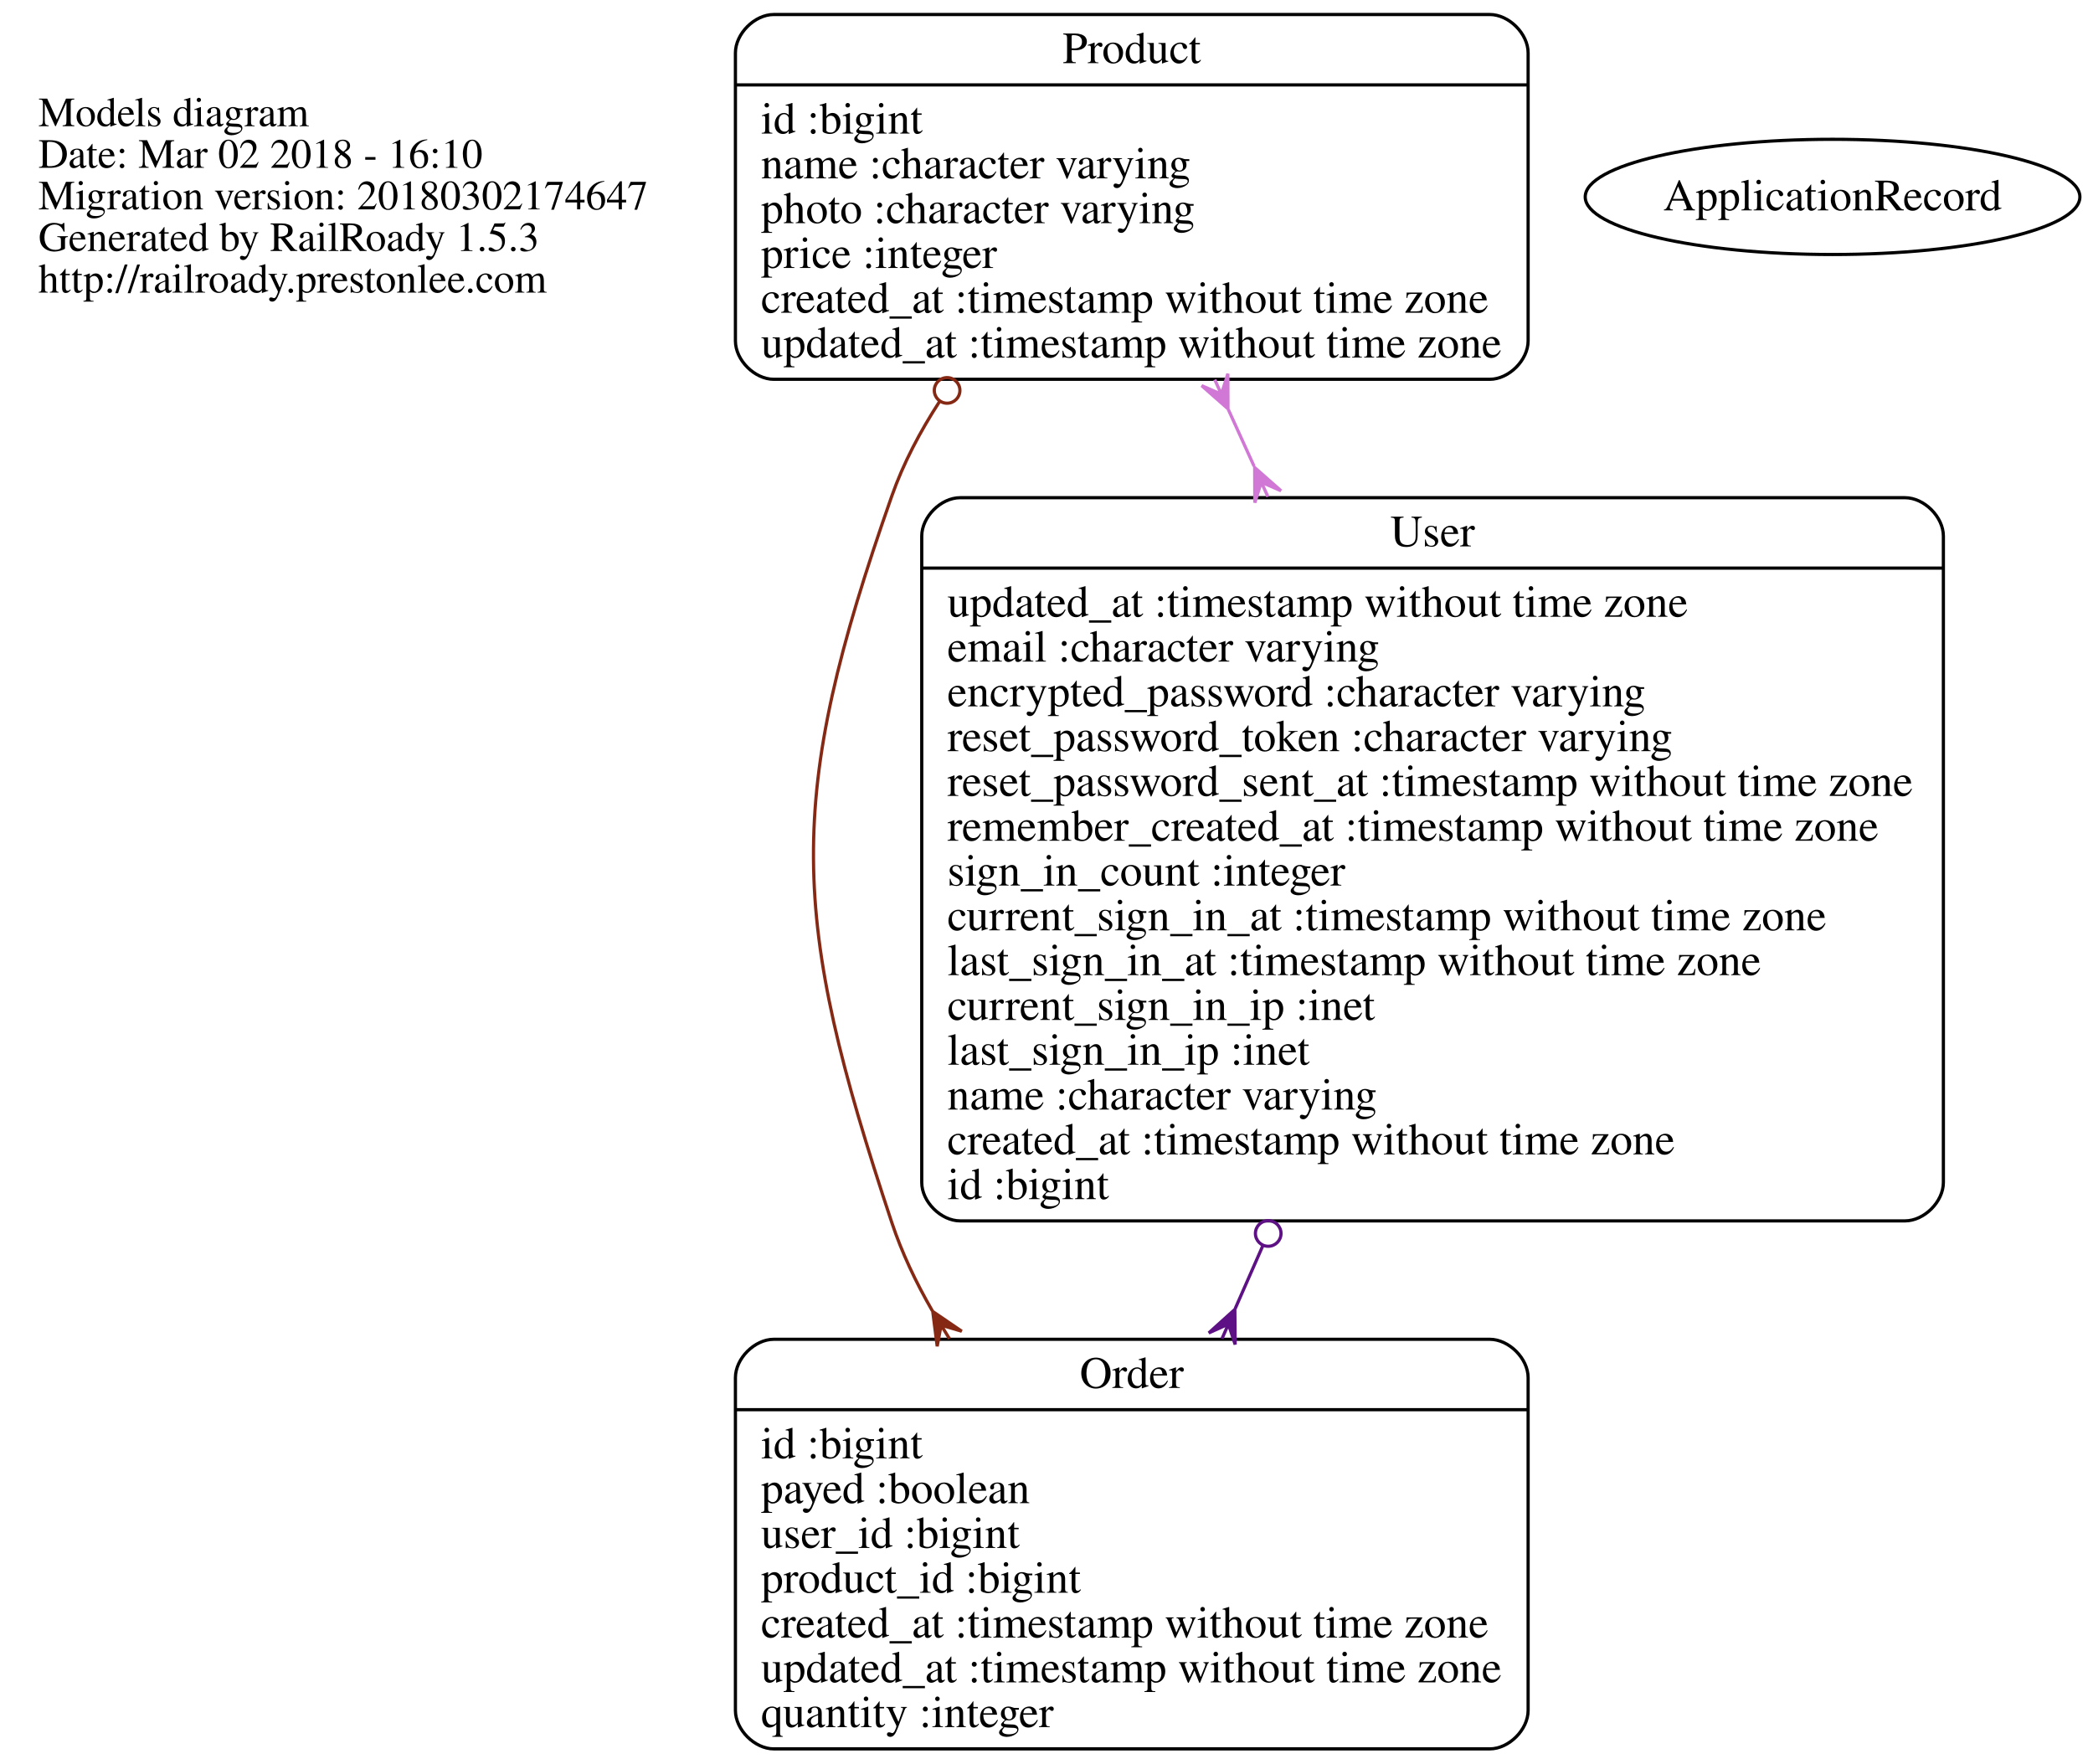
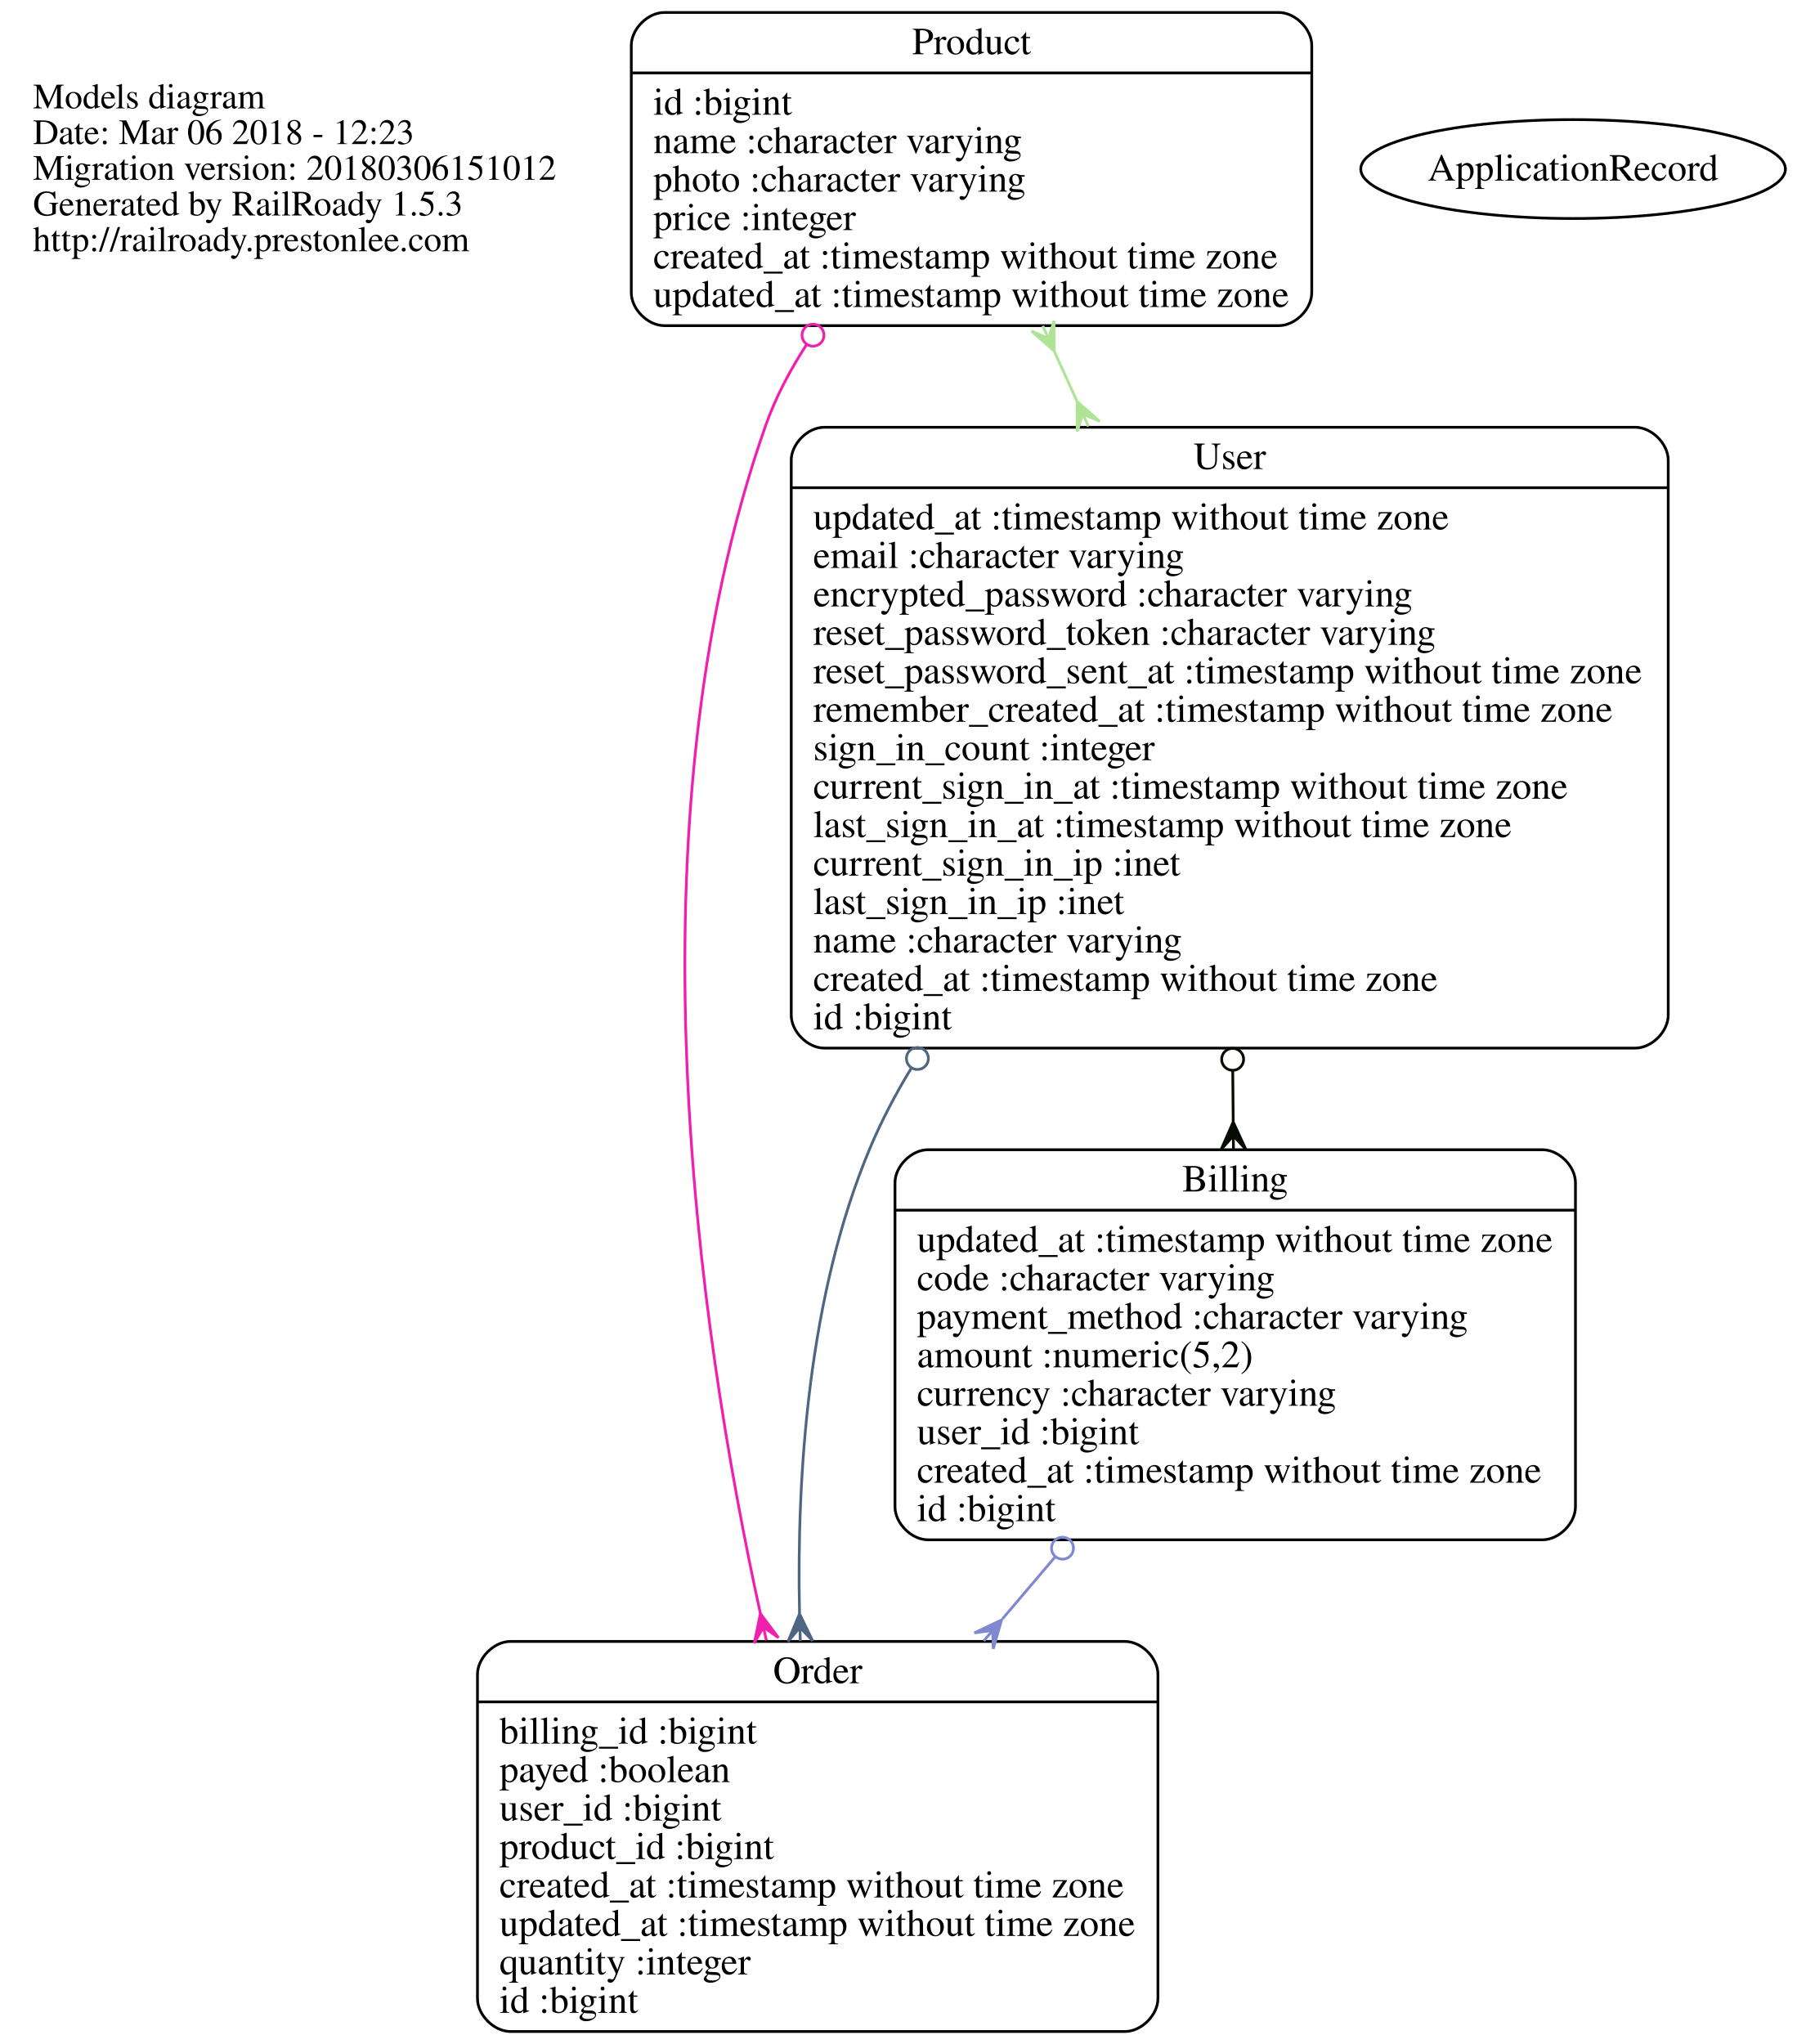
- <svg xmlns="http://www.w3.org/2000/svg" width="654pt" height="551pt" viewBox="0.00 0.00 654.08 551.00">
-   <g id="graph0" class="graph" transform="scale(1 1) rotate(0) translate(4 547)">
-     <polygon fill="transparent" stroke="transparent" points="-4,4 -4,-547 650.083,-547 650.083,4 -4,4" />
+ <svg xmlns="http://www.w3.org/2000/svg" width="654pt" height="744pt" viewBox="0.00 0.00 654.08 744.00">
+   <g id="graph0" class="graph" transform="scale(1 1) rotate(0) translate(4 740)">
+     <polygon fill="transparent" stroke="transparent" points="-4,4 -4,-740 650.083,-740 650.083,4 -4,4" />
    <g id="node1" class="node">
-       <text text-anchor="start" x="8" y="-507.6" font-family="Times,serif" font-size="13.00" fill="#000000">Models diagram</text>
-       <text text-anchor="start" x="8" y="-494.6" font-family="Times,serif" font-size="13.00" fill="#000000">Date: Mar 02 2018 - 16:10</text>
-       <text text-anchor="start" x="8" y="-481.6" font-family="Times,serif" font-size="13.00" fill="#000000">Migration version: 20180302174647</text>
-       <text text-anchor="start" x="8" y="-468.6" font-family="Times,serif" font-size="13.00" fill="#000000">Generated by RailRoady 1.5.3</text>
-       <text text-anchor="start" x="8" y="-455.6" font-family="Times,serif" font-size="13.00" fill="#000000">http://railroady.prestonlee.com</text>
+       <text text-anchor="start" x="8" y="-700.6" font-family="Times,serif" font-size="13.00" fill="#000000">Models diagram</text>
+       <text text-anchor="start" x="8" y="-687.6" font-family="Times,serif" font-size="13.00" fill="#000000">Date: Mar 06 2018 - 12:23</text>
+       <text text-anchor="start" x="8" y="-674.6" font-family="Times,serif" font-size="13.00" fill="#000000">Migration version: 20180306151012</text>
+       <text text-anchor="start" x="8" y="-661.6" font-family="Times,serif" font-size="13.00" fill="#000000">Generated by RailRoady 1.5.3</text>
+       <text text-anchor="start" x="8" y="-648.6" font-family="Times,serif" font-size="13.00" fill="#000000">http://railroady.prestonlee.com</text>
    </g>
    <g id="node2" class="node">
-       <path fill="none" stroke="#000000" d="M237.825,-428.5C237.825,-428.5 461.55,-428.5 461.55,-428.5 467.55,-428.5 473.55,-434.5 473.55,-440.5 473.55,-440.5 473.55,-530.5 473.55,-530.5 473.55,-536.5 467.55,-542.5 461.55,-542.5 461.55,-542.5 237.825,-542.5 237.825,-542.5 231.825,-542.5 225.825,-536.5 225.825,-530.5 225.825,-530.5 225.825,-440.5 225.825,-440.5 225.825,-434.5 231.825,-428.5 237.825,-428.5" />
-       <text text-anchor="middle" x="349.688" y="-527.3" font-family="Times,serif" font-size="14.00" fill="#000000">Product</text>
-       <polyline fill="none" stroke="#000000" points="225.825,-520.5 473.55,-520.5 " />
-       <text text-anchor="start" x="233.825" y="-505.3" font-family="Times,serif" font-size="14.00" fill="#000000">id :bigint</text>
-       <text text-anchor="start" x="233.825" y="-491.3" font-family="Times,serif" font-size="14.00" fill="#000000">name :character varying</text>
-       <text text-anchor="start" x="233.825" y="-477.3" font-family="Times,serif" font-size="14.00" fill="#000000">photo :character varying</text>
-       <text text-anchor="start" x="233.825" y="-463.3" font-family="Times,serif" font-size="14.00" fill="#000000">price :integer</text>
-       <text text-anchor="start" x="233.825" y="-449.3" font-family="Times,serif" font-size="14.00" fill="#000000">created_at :timestamp without time zone</text>
-       <text text-anchor="start" x="233.825" y="-435.3" font-family="Times,serif" font-size="14.00" fill="#000000">updated_at :timestamp without time zone</text>
+       <path fill="none" stroke="#000000" d="M237.825,-621.5C237.825,-621.5 461.55,-621.5 461.55,-621.5 467.55,-621.5 473.55,-627.5 473.55,-633.5 473.55,-633.5 473.55,-723.5 473.55,-723.5 473.55,-729.5 467.55,-735.5 461.55,-735.5 461.55,-735.5 237.825,-735.5 237.825,-735.5 231.825,-735.5 225.825,-729.5 225.825,-723.5 225.825,-723.5 225.825,-633.5 225.825,-633.5 225.825,-627.5 231.825,-621.5 237.825,-621.5" />
+       <text text-anchor="middle" x="349.688" y="-720.3" font-family="Times,serif" font-size="14.00" fill="#000000">Product</text>
+       <polyline fill="none" stroke="#000000" points="225.825,-713.5 473.55,-713.5 " />
+       <text text-anchor="start" x="233.825" y="-698.3" font-family="Times,serif" font-size="14.00" fill="#000000">id :bigint</text>
+       <text text-anchor="start" x="233.825" y="-684.3" font-family="Times,serif" font-size="14.00" fill="#000000">name :character varying</text>
+       <text text-anchor="start" x="233.825" y="-670.3" font-family="Times,serif" font-size="14.00" fill="#000000">photo :character varying</text>
+       <text text-anchor="start" x="233.825" y="-656.3" font-family="Times,serif" font-size="14.00" fill="#000000">price :integer</text>
+       <text text-anchor="start" x="233.825" y="-642.3" font-family="Times,serif" font-size="14.00" fill="#000000">created_at :timestamp without time zone</text>
+       <text text-anchor="start" x="233.825" y="-628.3" font-family="Times,serif" font-size="14.00" fill="#000000">updated_at :timestamp without time zone</text>
    </g>
    <g id="node3" class="node">
-       <path fill="none" stroke="#000000" d="M237.825,-.5C237.825,-.5 461.55,-.5 461.55,-.5 467.55,-.5 473.55,-6.5 473.55,-12.5 473.55,-12.5 473.55,-116.5 473.55,-116.5 473.55,-122.5 467.55,-128.5 461.55,-128.5 461.55,-128.5 237.825,-128.5 237.825,-128.5 231.825,-128.5 225.825,-122.5 225.825,-116.5 225.825,-116.5 225.825,-12.5 225.825,-12.5 225.825,-6.5 231.825,-.5 237.825,-.5" />
-       <text text-anchor="middle" x="349.688" y="-113.3" font-family="Times,serif" font-size="14.00" fill="#000000">Order</text>
-       <polyline fill="none" stroke="#000000" points="225.825,-106.5 473.55,-106.5 " />
-       <text text-anchor="start" x="233.825" y="-91.3" font-family="Times,serif" font-size="14.00" fill="#000000">id :bigint</text>
-       <text text-anchor="start" x="233.825" y="-77.3" font-family="Times,serif" font-size="14.00" fill="#000000">payed :boolean</text>
-       <text text-anchor="start" x="233.825" y="-63.3" font-family="Times,serif" font-size="14.00" fill="#000000">user_id :bigint</text>
-       <text text-anchor="start" x="233.825" y="-49.3" font-family="Times,serif" font-size="14.00" fill="#000000">product_id :bigint</text>
-       <text text-anchor="start" x="233.825" y="-35.3" font-family="Times,serif" font-size="14.00" fill="#000000">created_at :timestamp without time zone</text>
-       <text text-anchor="start" x="233.825" y="-21.3" font-family="Times,serif" font-size="14.00" fill="#000000">updated_at :timestamp without time zone</text>
-       <text text-anchor="start" x="233.825" y="-7.3" font-family="Times,serif" font-size="14.00" fill="#000000">quantity :integer</text>
+       <path fill="none" stroke="#000000" d="M181.825,-.5C181.825,-.5 405.55,-.5 405.55,-.5 411.55,-.5 417.55,-6.5 417.55,-12.5 417.55,-12.5 417.55,-130.5 417.55,-130.5 417.55,-136.5 411.55,-142.5 405.55,-142.5 405.55,-142.5 181.825,-142.5 181.825,-142.5 175.825,-142.5 169.825,-136.5 169.825,-130.5 169.825,-130.5 169.825,-12.5 169.825,-12.5 169.825,-6.5 175.825,-.5 181.825,-.5" />
+       <text text-anchor="middle" x="293.688" y="-127.3" font-family="Times,serif" font-size="14.00" fill="#000000">Order</text>
+       <polyline fill="none" stroke="#000000" points="169.825,-120.5 417.55,-120.5 " />
+       <text text-anchor="start" x="177.825" y="-105.3" font-family="Times,serif" font-size="14.00" fill="#000000">billing_id :bigint</text>
+       <text text-anchor="start" x="177.825" y="-91.3" font-family="Times,serif" font-size="14.00" fill="#000000">payed :boolean</text>
+       <text text-anchor="start" x="177.825" y="-77.3" font-family="Times,serif" font-size="14.00" fill="#000000">user_id :bigint</text>
+       <text text-anchor="start" x="177.825" y="-63.3" font-family="Times,serif" font-size="14.00" fill="#000000">product_id :bigint</text>
+       <text text-anchor="start" x="177.825" y="-49.3" font-family="Times,serif" font-size="14.00" fill="#000000">created_at :timestamp without time zone</text>
+       <text text-anchor="start" x="177.825" y="-35.3" font-family="Times,serif" font-size="14.00" fill="#000000">updated_at :timestamp without time zone</text>
+       <text text-anchor="start" x="177.825" y="-21.3" font-family="Times,serif" font-size="14.00" fill="#000000">quantity :integer</text>
+       <text text-anchor="start" x="177.825" y="-7.3" font-family="Times,serif" font-size="14.00" fill="#000000">id :bigint</text>
    </g>
    <g id="edge1" class="edge">
-       <path fill="none" stroke="#852914" d="M289.657,-421.618C283.563,-412.244 278.297,-402.269 274.688,-392 241.231,-296.82 242.898,-260.75 274.688,-165 277.826,-155.547 282.238,-146.263 287.368,-137.39" />
-       <ellipse fill="none" stroke="#852914" cx="291.977" cy="-425.026" rx="4" ry="4" />
-       <polygon fill="#852914" stroke="#852914" points="287.492,-137.188 296.554,-131.014 290.104,-132.925 292.717,-128.662 292.717,-128.662 292.717,-128.662 290.104,-132.925 288.88,-126.311 287.492,-137.188 287.492,-137.188" />
+       <path fill="none" stroke="#f11fad" d="M289.657,-614.618C283.563,-605.244 278.297,-595.269 274.688,-585 223.53,-439.465 250.153,-256.247 272.82,-152.657" />
+       <ellipse fill="none" stroke="#f11fad" cx="291.977" cy="-618.026" rx="4" ry="4" />
+       <polygon fill="#f11fad" stroke="#f11fad" points="272.823,-152.645 279.391,-143.864 273.911,-147.765 274.999,-142.885 274.999,-142.885 274.999,-142.885 273.911,-147.765 270.607,-141.906 272.823,-152.645 272.823,-152.645" />
+     </g>
+     <g id="node6" class="node">
+       <path fill="none" stroke="#000000" d="M296.053,-358.5C296.053,-358.5 591.322,-358.5 591.322,-358.5 597.322,-358.5 603.322,-364.5 603.322,-370.5 603.322,-370.5 603.322,-572.5 603.322,-572.5 603.322,-578.5 597.322,-584.5 591.322,-584.5 591.322,-584.5 296.053,-584.5 296.053,-584.5 290.053,-584.5 284.053,-578.5 284.053,-572.5 284.053,-572.5 284.053,-370.5 284.053,-370.5 284.053,-364.5 290.053,-358.5 296.053,-358.5" />
+       <text text-anchor="middle" x="443.688" y="-569.3" font-family="Times,serif" font-size="14.00" fill="#000000">User</text>
+       <polyline fill="none" stroke="#000000" points="284.053,-562.5 603.322,-562.5 " />
+       <text text-anchor="start" x="292.053" y="-547.3" font-family="Times,serif" font-size="14.00" fill="#000000">updated_at :timestamp without time zone</text>
+       <text text-anchor="start" x="292.053" y="-533.3" font-family="Times,serif" font-size="14.00" fill="#000000">email :character varying</text>
+       <text text-anchor="start" x="292.053" y="-519.3" font-family="Times,serif" font-size="14.00" fill="#000000">encrypted_password :character varying</text>
+       <text text-anchor="start" x="292.053" y="-505.3" font-family="Times,serif" font-size="14.00" fill="#000000">reset_password_token :character varying</text>
+       <text text-anchor="start" x="292.053" y="-491.3" font-family="Times,serif" font-size="14.00" fill="#000000">reset_password_sent_at :timestamp without time zone</text>
+       <text text-anchor="start" x="292.053" y="-477.3" font-family="Times,serif" font-size="14.00" fill="#000000">remember_created_at :timestamp without time zone</text>
+       <text text-anchor="start" x="292.053" y="-463.3" font-family="Times,serif" font-size="14.00" fill="#000000">sign_in_count :integer</text>
+       <text text-anchor="start" x="292.053" y="-449.3" font-family="Times,serif" font-size="14.00" fill="#000000">current_sign_in_at :timestamp without time zone</text>
+       <text text-anchor="start" x="292.053" y="-435.3" font-family="Times,serif" font-size="14.00" fill="#000000">last_sign_in_at :timestamp without time zone</text>
+       <text text-anchor="start" x="292.053" y="-421.3" font-family="Times,serif" font-size="14.00" fill="#000000">current_sign_in_ip :inet</text>
+       <text text-anchor="start" x="292.053" y="-407.3" font-family="Times,serif" font-size="14.00" fill="#000000">last_sign_in_ip :inet</text>
+       <text text-anchor="start" x="292.053" y="-393.3" font-family="Times,serif" font-size="14.00" fill="#000000">name :character varying</text>
+       <text text-anchor="start" x="292.053" y="-379.3" font-family="Times,serif" font-size="14.00" fill="#000000">created_at :timestamp without time zone</text>
+       <text text-anchor="start" x="292.053" y="-365.3" font-family="Times,serif" font-size="14.00" fill="#000000">id :bigint</text>
+     </g>
+     <g id="edge2" class="edge">
+       <path fill="none" stroke="#afe396" d="M379.866,-612.044C382.48,-606.288 385.174,-600.355 387.909,-594.331" />
+       <polygon fill="#afe396" stroke="#afe396" points="379.757,-612.283 371.525,-619.528 377.69,-616.836 375.623,-621.388 375.623,-621.388 375.623,-621.388 377.69,-616.836 379.72,-623.249 379.757,-612.283 379.757,-612.283" />
+       <polygon fill="#afe396" stroke="#afe396" points="388.101,-593.909 396.333,-586.664 390.168,-589.356 392.236,-584.804 392.236,-584.804 392.236,-584.804 390.168,-589.356 388.139,-582.943 388.101,-593.909 388.101,-593.909" />
+     </g>
+     <g id="node4" class="node">
+       <path fill="none" stroke="#000000" d="M333.825,-179.5C333.825,-179.5 557.55,-179.5 557.55,-179.5 563.55,-179.5 569.55,-185.5 569.55,-191.5 569.55,-191.5 569.55,-309.5 569.55,-309.5 569.55,-315.5 563.55,-321.5 557.55,-321.5 557.55,-321.5 333.825,-321.5 333.825,-321.5 327.825,-321.5 321.825,-315.5 321.825,-309.5 321.825,-309.5 321.825,-191.5 321.825,-191.5 321.825,-185.5 327.825,-179.5 333.825,-179.5" />
+       <text text-anchor="middle" x="445.688" y="-306.3" font-family="Times,serif" font-size="14.00" fill="#000000">Billing</text>
+       <polyline fill="none" stroke="#000000" points="321.825,-299.5 569.55,-299.5 " />
+       <text text-anchor="start" x="329.825" y="-284.3" font-family="Times,serif" font-size="14.00" fill="#000000">updated_at :timestamp without time zone</text>
+       <text text-anchor="start" x="329.825" y="-270.3" font-family="Times,serif" font-size="14.00" fill="#000000">code :character varying</text>
+       <text text-anchor="start" x="329.825" y="-256.3" font-family="Times,serif" font-size="14.00" fill="#000000">payment_method :character varying</text>
+       <text text-anchor="start" x="329.825" y="-242.3" font-family="Times,serif" font-size="14.00" fill="#000000">amount :numeric(5,2)</text>
+       <text text-anchor="start" x="329.825" y="-228.3" font-family="Times,serif" font-size="14.00" fill="#000000">currency :character varying</text>
+       <text text-anchor="start" x="329.825" y="-214.3" font-family="Times,serif" font-size="14.00" fill="#000000">user_id :bigint</text>
+       <text text-anchor="start" x="329.825" y="-200.3" font-family="Times,serif" font-size="14.00" fill="#000000">created_at :timestamp without time zone</text>
+       <text text-anchor="start" x="329.825" y="-186.3" font-family="Times,serif" font-size="14.00" fill="#000000">id :bigint</text>
+     </g>
+     <g id="edge3" class="edge">
+       <path fill="none" stroke="#7f89d2" d="M380.064,-173.219C373.744,-165.777 367.327,-158.219 360.991,-150.758" />
+       <ellipse fill="none" stroke="#7f89d2" cx="382.806" cy="-176.448" rx="4" ry="4" />
+       <polygon fill="#7f89d2" stroke="#7f89d2" points="360.629,-150.332 357.586,-139.797 357.393,-146.521 354.156,-142.71 354.156,-142.71 354.156,-142.71 357.393,-146.521 350.726,-145.622 360.629,-150.332 360.629,-150.332" />
    </g>
    <g id="node5" class="node">
-       <path fill="none" stroke="#000000" d="M296.053,-165.5C296.053,-165.5 591.322,-165.5 591.322,-165.5 597.322,-165.5 603.322,-171.5 603.322,-177.5 603.322,-177.5 603.322,-379.5 603.322,-379.5 603.322,-385.5 597.322,-391.5 591.322,-391.5 591.322,-391.5 296.053,-391.5 296.053,-391.5 290.053,-391.5 284.053,-385.5 284.053,-379.5 284.053,-379.5 284.053,-177.5 284.053,-177.5 284.053,-171.5 290.053,-165.5 296.053,-165.5" />
-       <text text-anchor="middle" x="443.688" y="-376.3" font-family="Times,serif" font-size="14.00" fill="#000000">User</text>
-       <polyline fill="none" stroke="#000000" points="284.053,-369.5 603.322,-369.5 " />
-       <text text-anchor="start" x="292.053" y="-354.3" font-family="Times,serif" font-size="14.00" fill="#000000">updated_at :timestamp without time zone</text>
-       <text text-anchor="start" x="292.053" y="-340.3" font-family="Times,serif" font-size="14.00" fill="#000000">email :character varying</text>
-       <text text-anchor="start" x="292.053" y="-326.3" font-family="Times,serif" font-size="14.00" fill="#000000">encrypted_password :character varying</text>
-       <text text-anchor="start" x="292.053" y="-312.3" font-family="Times,serif" font-size="14.00" fill="#000000">reset_password_token :character varying</text>
-       <text text-anchor="start" x="292.053" y="-298.3" font-family="Times,serif" font-size="14.00" fill="#000000">reset_password_sent_at :timestamp without time zone</text>
-       <text text-anchor="start" x="292.053" y="-284.3" font-family="Times,serif" font-size="14.00" fill="#000000">remember_created_at :timestamp without time zone</text>
-       <text text-anchor="start" x="292.053" y="-270.3" font-family="Times,serif" font-size="14.00" fill="#000000">sign_in_count :integer</text>
-       <text text-anchor="start" x="292.053" y="-256.3" font-family="Times,serif" font-size="14.00" fill="#000000">current_sign_in_at :timestamp without time zone</text>
-       <text text-anchor="start" x="292.053" y="-242.3" font-family="Times,serif" font-size="14.00" fill="#000000">last_sign_in_at :timestamp without time zone</text>
-       <text text-anchor="start" x="292.053" y="-228.3" font-family="Times,serif" font-size="14.00" fill="#000000">current_sign_in_ip :inet</text>
-       <text text-anchor="start" x="292.053" y="-214.3" font-family="Times,serif" font-size="14.00" fill="#000000">last_sign_in_ip :inet</text>
-       <text text-anchor="start" x="292.053" y="-200.3" font-family="Times,serif" font-size="14.00" fill="#000000">name :character varying</text>
-       <text text-anchor="start" x="292.053" y="-186.3" font-family="Times,serif" font-size="14.00" fill="#000000">created_at :timestamp without time zone</text>
-       <text text-anchor="start" x="292.053" y="-172.3" font-family="Times,serif" font-size="14.00" fill="#000000">id :bigint</text>
+       <ellipse fill="none" stroke="#000000" cx="568.688" cy="-678.5" rx="77.292" ry="18" />
+       <text text-anchor="middle" x="568.688" y="-674.3" font-family="Times,serif" font-size="14.00" fill="#000000">ApplicationRecord</text>
    </g>
-     <g id="edge2" class="edge">
-       <path fill="none" stroke="#d177d5" d="M379.866,-419.045C382.48,-413.288 385.174,-407.355 387.909,-401.331" />
-       <polygon fill="#d177d5" stroke="#d177d5" points="379.757,-419.283 371.525,-426.528 377.69,-423.836 375.623,-428.388 375.623,-428.388 375.623,-428.388 377.69,-423.836 379.72,-430.249 379.757,-419.283 379.757,-419.283" />
-       <polygon fill="#d177d5" stroke="#d177d5" points="388.101,-400.909 396.333,-393.664 390.168,-396.356 392.236,-391.804 392.236,-391.804 392.236,-391.804 390.168,-396.356 388.139,-389.943 388.101,-400.909 388.101,-400.909" />
+     <g id="edge4" class="edge">
+       <path fill="none" stroke="#4e6681" d="M327.797,-351.25C322.016,-341.769 316.881,-331.985 312.688,-322 290.291,-268.673 286,-203.375 287.066,-152.817" />
+       <ellipse fill="none" stroke="#4e6681" cx="329.982" cy="-354.716" rx="4" ry="4" />
+       <polygon fill="#4e6681" stroke="#4e6681" points="287.072,-152.583 291.856,-142.715 287.215,-147.585 287.358,-142.587 287.358,-142.587 287.358,-142.587 287.215,-147.585 282.86,-142.458 287.072,-152.583 287.072,-152.583" />
    </g>
-     <g id="node4" class="node">
-       <ellipse fill="none" stroke="#000000" cx="568.688" cy="-485.5" rx="77.292" ry="18" />
-       <text text-anchor="middle" x="568.688" y="-481.3" font-family="Times,serif" font-size="14.00" fill="#000000">ApplicationRecord</text>
-     </g>
-     <g id="edge3" class="edge">
-       <path fill="none" stroke="#5d1184" d="M390.718,-157.909C387.759,-151.172 384.832,-144.508 381.984,-138.026" />
-       <ellipse fill="none" stroke="#5d1184" cx="392.327" cy="-161.571" rx="4" ry="4" />
-       <polygon fill="#5d1184" stroke="#5d1184" points="381.898,-137.829 381.996,-126.863 379.887,-133.251 377.876,-128.673 377.876,-128.673 377.876,-128.673 379.887,-133.251 373.756,-130.483 381.898,-137.829 381.898,-137.829" />
+     <g id="edge5" class="edge">
+       <path fill="none" stroke="#070c03" d="M444.786,-350.2C444.842,-343.953 444.898,-337.753 444.953,-331.68" />
+       <ellipse fill="none" stroke="#070c03" cx="444.747" cy="-354.411" rx="4" ry="4" />
+       <polygon fill="#070c03" stroke="#070c03" points="444.954,-331.594 449.544,-321.635 444.999,-326.594 445.044,-321.595 445.044,-321.595 445.044,-321.595 444.999,-326.594 440.545,-321.554 444.954,-331.594 444.954,-331.594" />
    </g>
  </g>
</svg>
